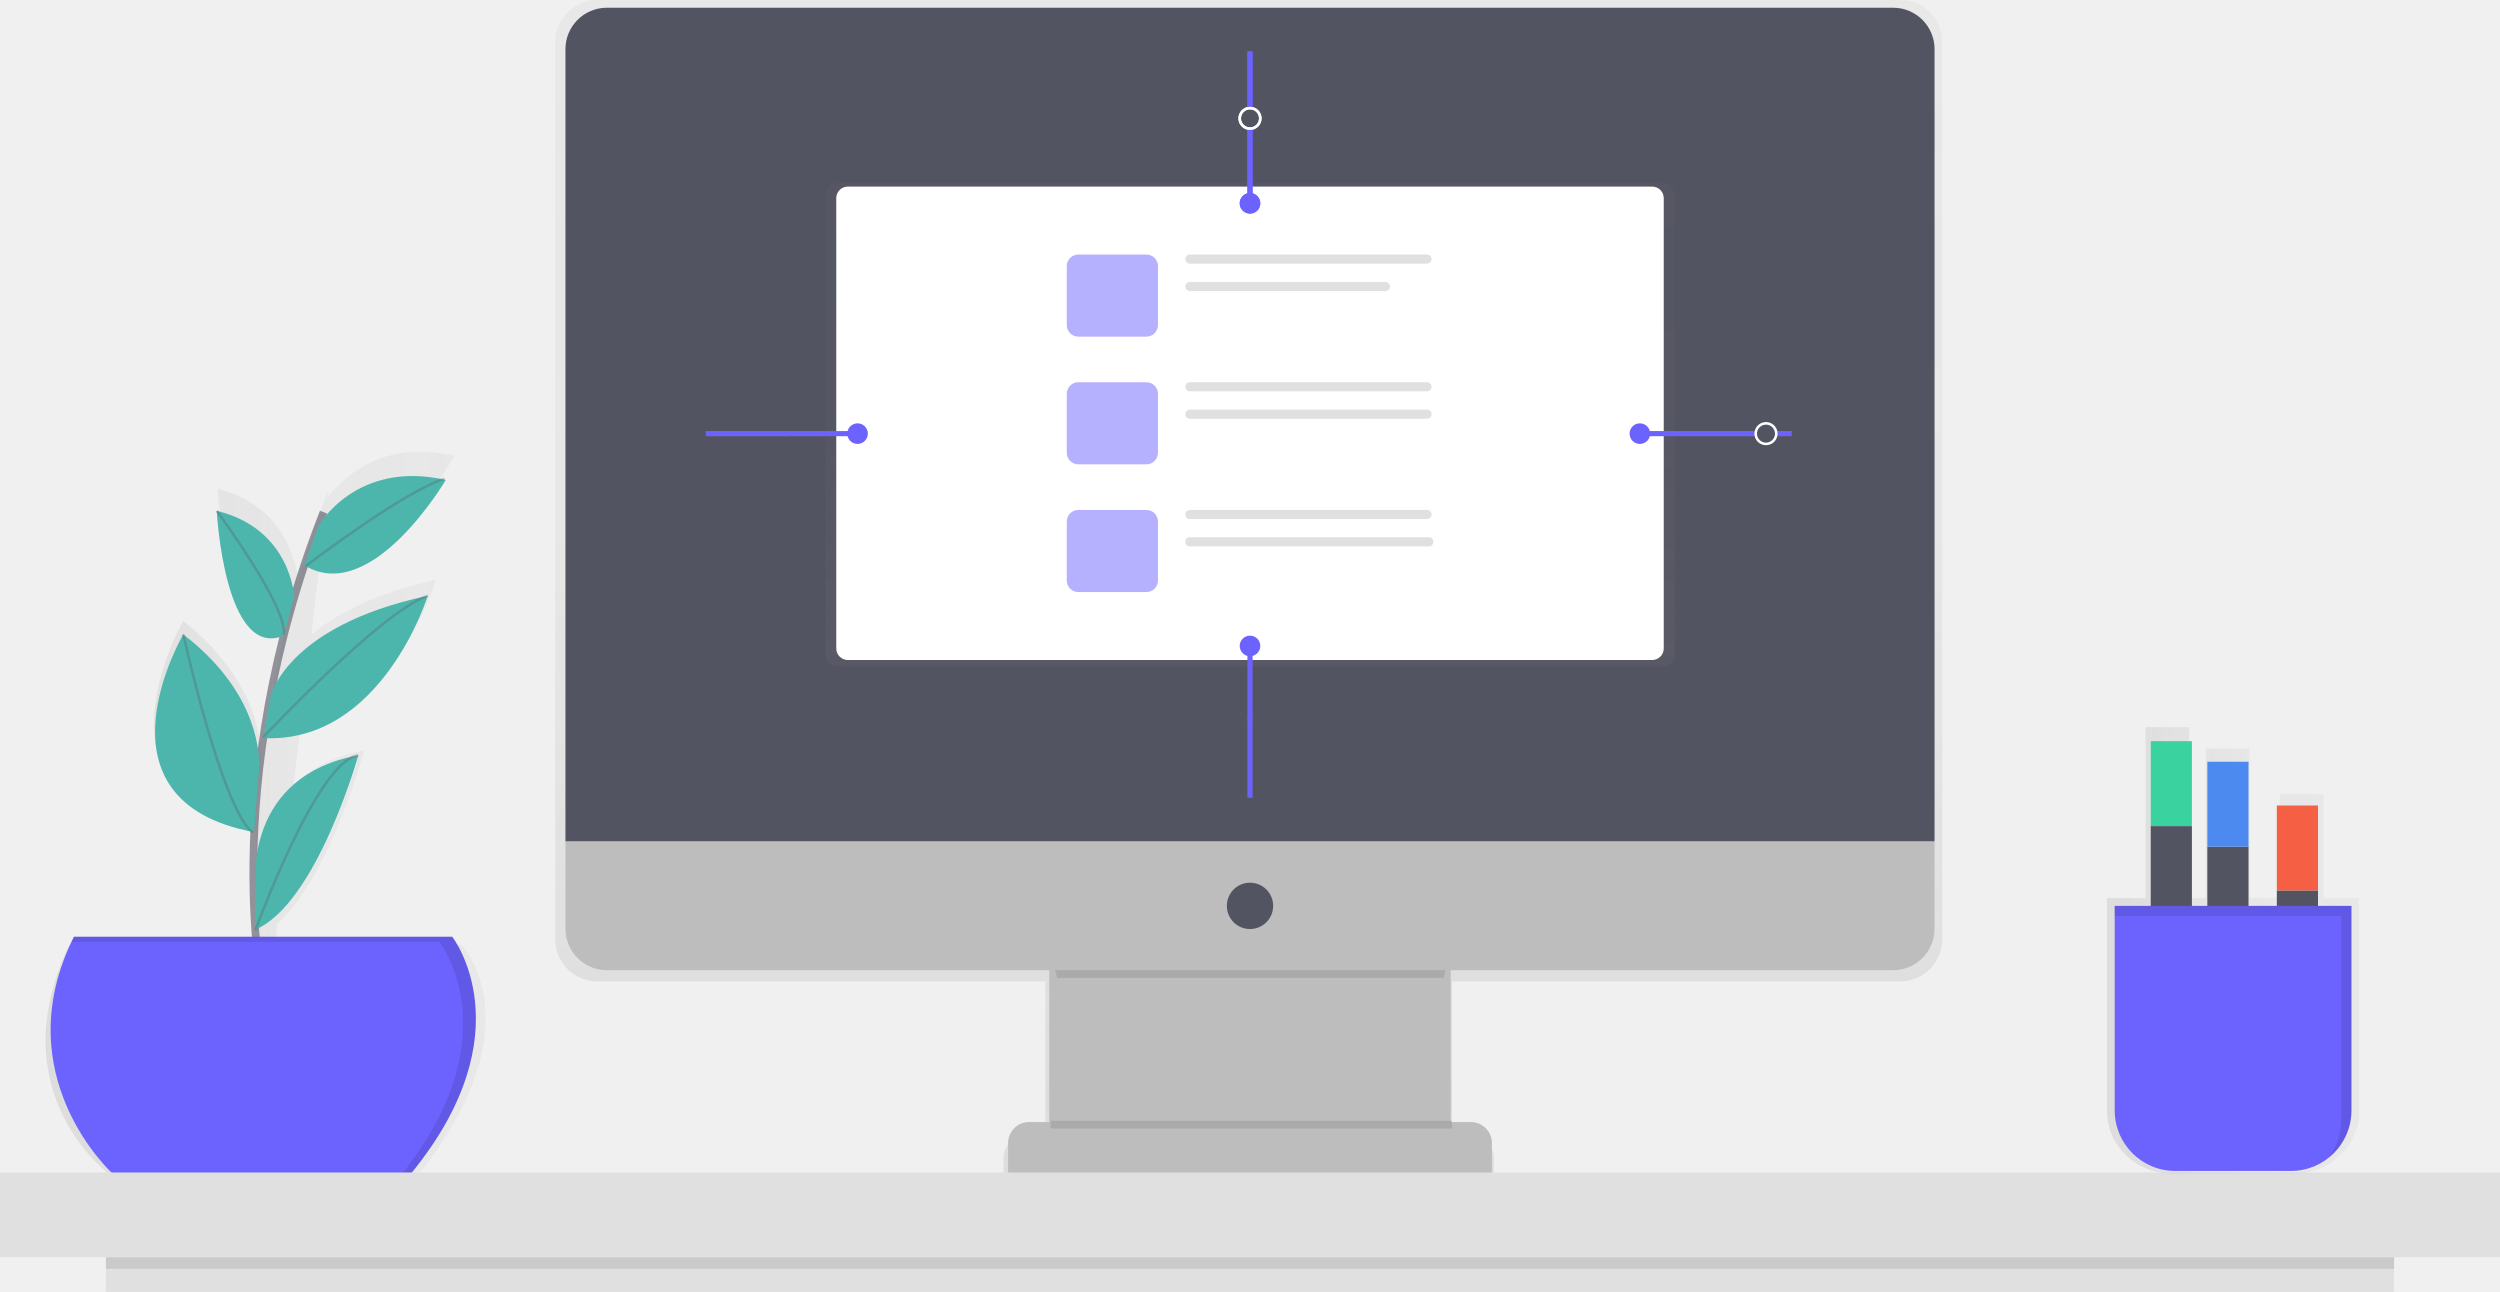
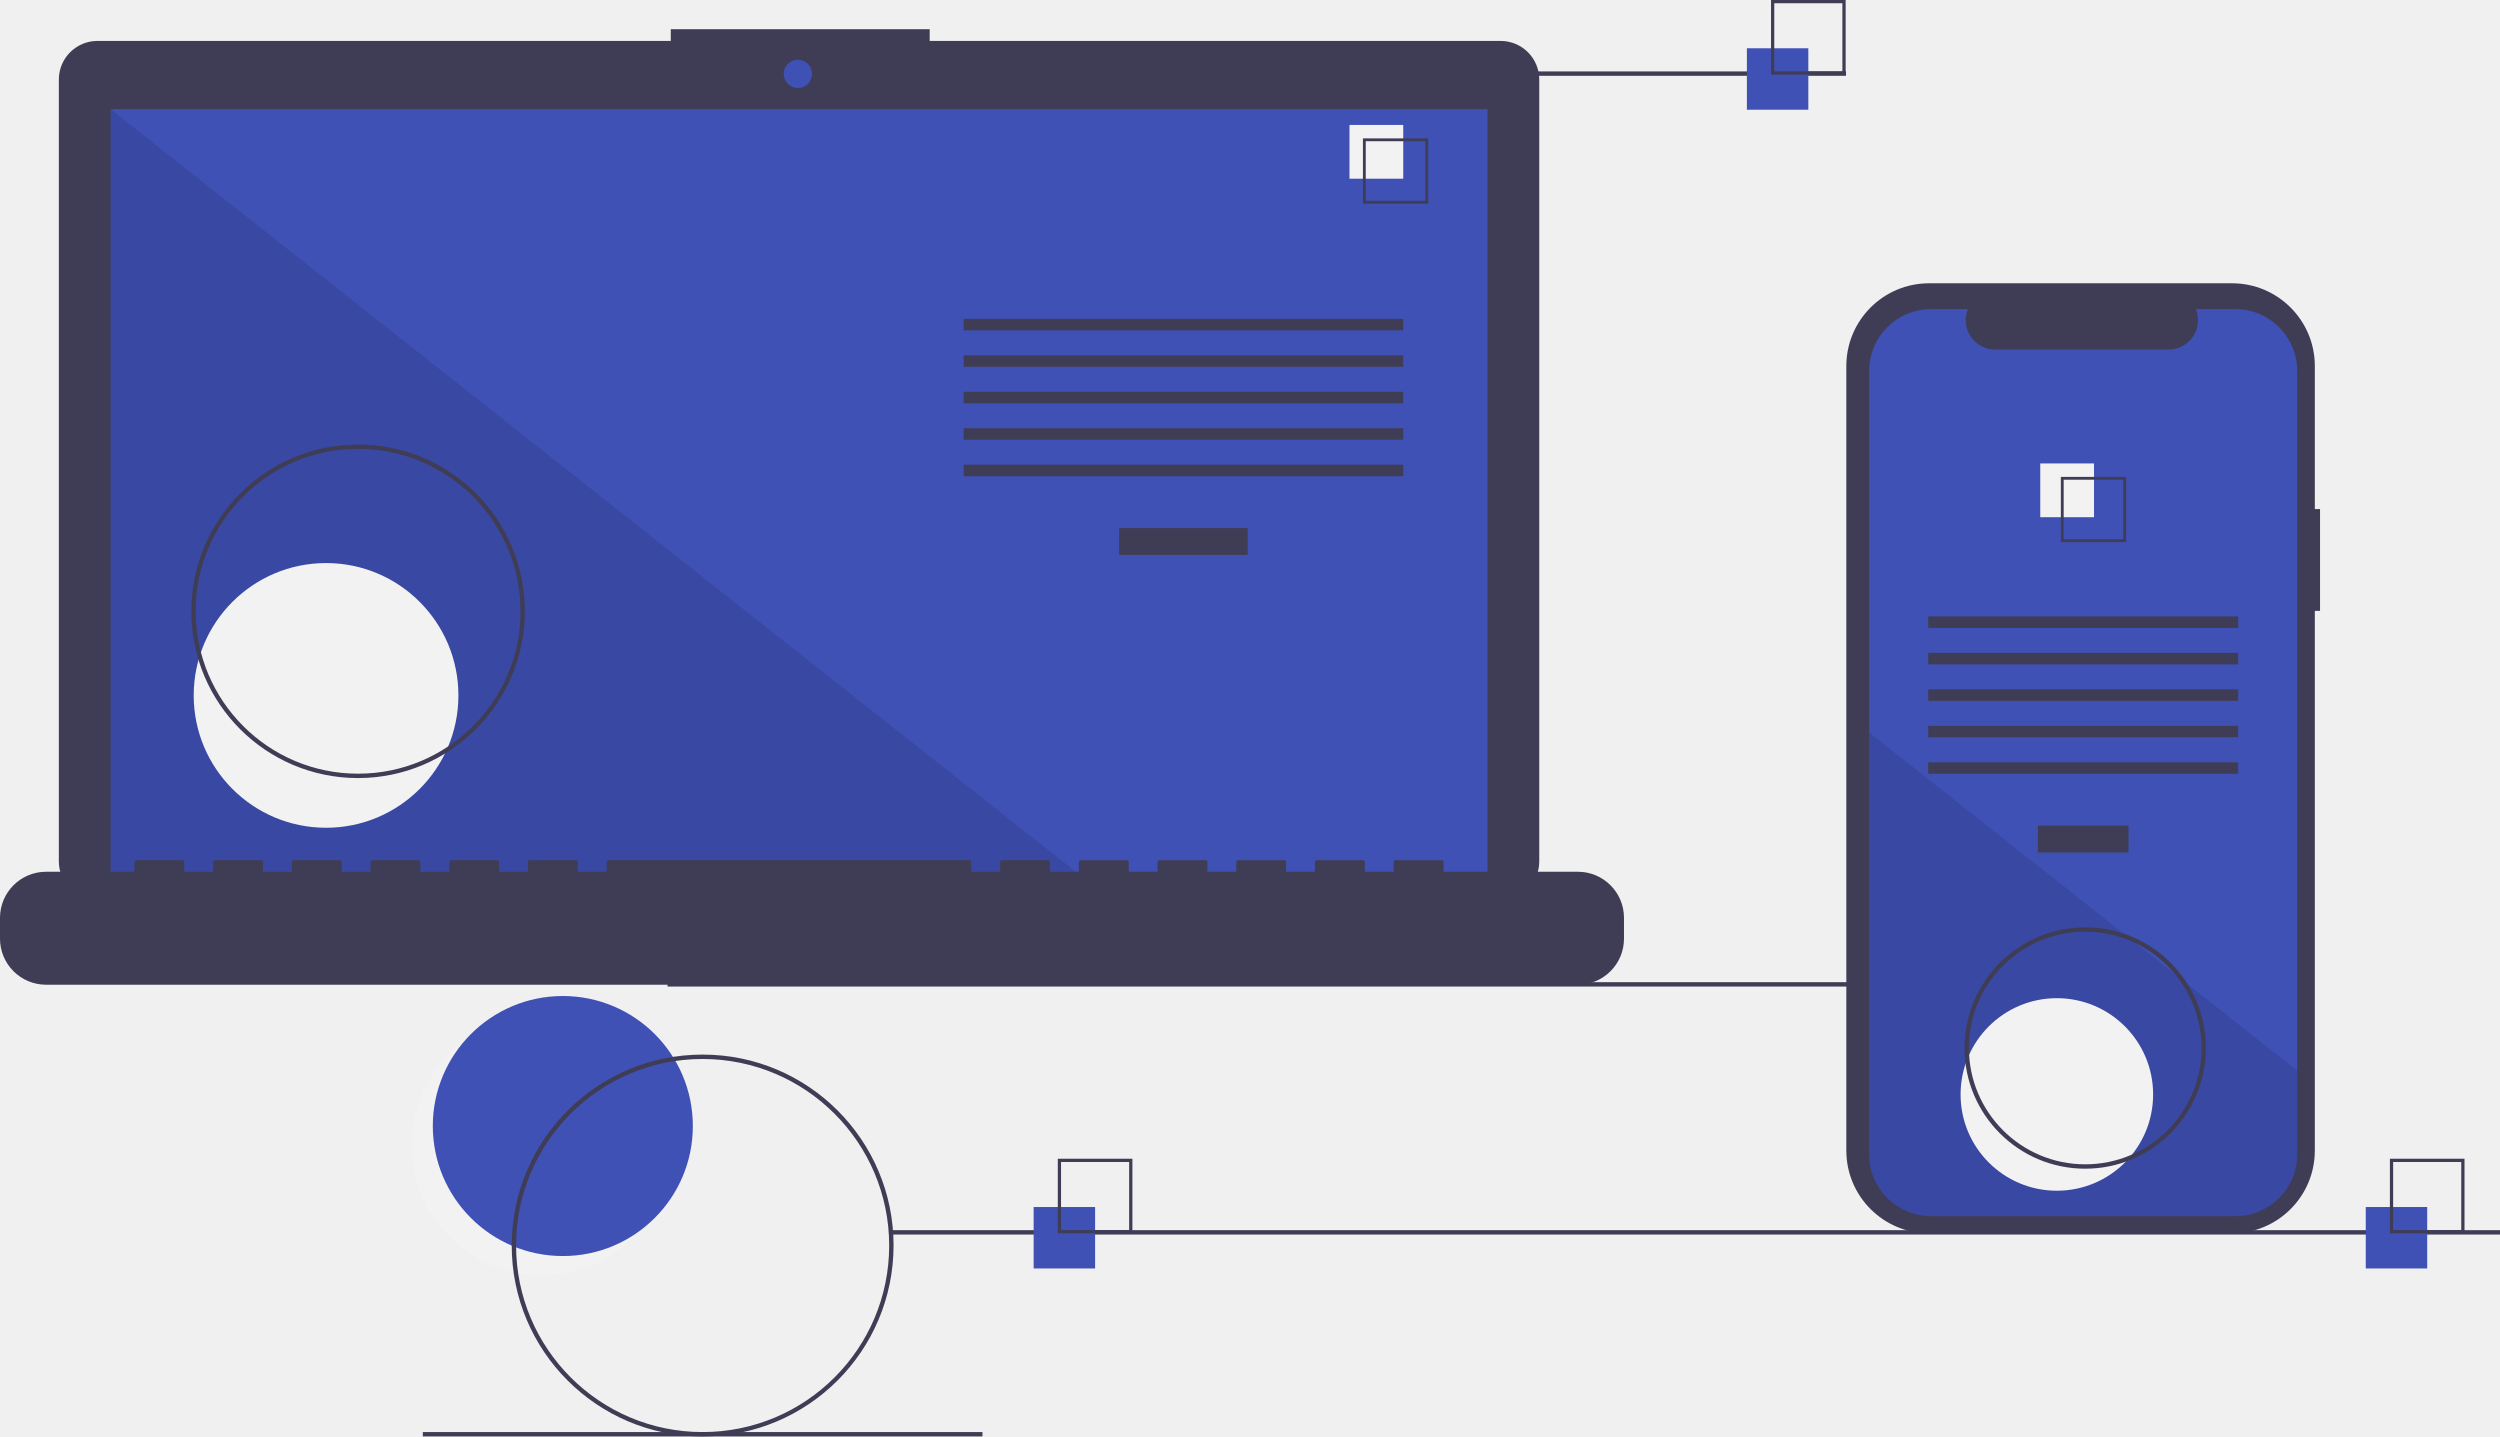
- <svg xmlns="http://www.w3.org/2000/svg" xmlns:xlink="http://www.w3.org/1999/xlink" id="a622e68e-7a65-46e9-94a9-d455de519afc" data-name="Layer 1" width="971.44" height="502" viewBox="0 0 971.44 502">
-   <defs>
-     <linearGradient id="341b0e5e-a21f-44db-b85f-76180f33f0d3" x1="599.5" y1="668.05" x2="599.5" y2="199" gradientUnits="userSpaceOnUse">
-       <stop offset="0" stop-color="gray" stop-opacity="0.25" />
-       <stop offset="0.54" stop-color="gray" stop-opacity="0.12" />
-       <stop offset="1" stop-color="gray" stop-opacity="0.1" />
-     </linearGradient>
-     <linearGradient id="9c19d1ba-0c1d-4cca-8c15-e6f3831a5e67" x1="485.72" y1="258.88" x2="485.72" y2="71.12" xlink:href="#341b0e5e-a21f-44db-b85f-76180f33f0d3" />
-     <linearGradient id="fe76f7c7-2126-4e48-920d-21143a22d340" x1="132" y1="515" x2="303" y2="515" xlink:href="#341b0e5e-a21f-44db-b85f-76180f33f0d3" />
-     <linearGradient id="2cf89a04-5a05-413b-983a-d2bc296cbb5e" x1="933" y1="568.28" x2="1031" y2="568.28" xlink:href="#341b0e5e-a21f-44db-b85f-76180f33f0d3" />
-   </defs>
-   <g opacity="0.7">
-     <path d="M852.69,199H346.31A16.37,16.37,0,0,0,330,215.42V563.94a16.37,16.37,0,0,0,16.31,16.42H520.47v60.16h-7.94a8.3,8.3,0,0,0-8.27,8.33v12.07h16.21v7.14H678.53v-7.14h16.21V648.85a8.3,8.3,0,0,0-8.27-8.33H679V640h-.51V580.36H852.69A16.37,16.37,0,0,0,869,563.94V215.42A16.37,16.37,0,0,0,852.69,199Z" transform="translate(-114.28 -199)" fill="url(#341b0e5e-a21f-44db-b85f-76180f33f0d3)" />
-   </g>
-   <rect x="407.72" y="371" width="156" height="92" fill="#bdbdbd" />
-   <g opacity="0.1">
-     <path d="M525.07,579H675.24c1.81-7.87,3.26-13,3.26-13h-157S523.11,571.11,525.07,579Z" transform="translate(-114.28 -199)" />
-   </g>
-   <path d="M235.82,3h499.8a16.1,16.1,0,0,1,16.1,16.1V327a0,0,0,0,1,0,0h-532a0,0,0,0,1,0,0V19.1A16.1,16.1,0,0,1,235.82,3Z" fill="#535461" />
-   <path d="M849.9,576H350.1A16.1,16.1,0,0,1,334,559.9V526H866v33.9A16.1,16.1,0,0,1,849.9,576Z" transform="translate(-114.28 -199)" fill="#bdbdbd" />
-   <circle cx="485.72" cy="352" r="9" fill="#535461" />
-   <path d="M399.89,436H571.55a8.17,8.17,0,0,1,8.17,8.17V456a0,0,0,0,1,0,0h-188a0,0,0,0,1,0,0V444.17A8.17,8.17,0,0,1,399.89,436Z" fill="#bdbdbd" />
-   <g opacity="0.5">
-     <rect x="320.72" y="71.12" width="330" height="187.76" rx="4.5" ry="4.5" fill="url(#9c19d1ba-0c1d-4cca-8c15-e6f3831a5e67)" />
-   </g>
-   <rect x="324.95" y="72.5" width="321.54" height="183.96" rx="4.5" ry="4.5" fill="#fff" />
-   <g opacity="0.5">
-     <rect x="414.52" y="98.91" width="35.44" height="31.9" rx="4.5" ry="4.5" fill="#6c63ff" />
-   </g>
-   <rect x="460.59" y="98.91" width="95.69" height="3.54" rx="1.77" ry="1.77" fill="#e0e0e0" />
-   <rect x="460.59" y="109.55" width="79.54" height="3.54" rx="1.77" ry="1.77" fill="#e0e0e0" />
-   <g opacity="0.5">
-     <rect x="414.52" y="148.53" width="35.44" height="31.9" rx="4.5" ry="4.5" fill="#6c63ff" />
-   </g>
-   <rect x="460.59" y="148.53" width="95.69" height="3.54" rx="1.77" ry="1.77" fill="#e0e0e0" />
-   <rect x="460.59" y="159.16" width="95.69" height="3.54" rx="1.77" ry="1.77" fill="#e0e0e0" />
-   <g opacity="0.5">
-     <rect x="414.52" y="198.15" width="35.44" height="31.9" rx="4.5" ry="4.5" fill="#6c63ff" />
-   </g>
-   <rect x="460.59" y="198.15" width="95.69" height="3.54" rx="1.77" ry="1.77" fill="#e0e0e0" />
-   <rect x="460.59" y="208.78" width="96.33" height="3.54" rx="1.59" ry="1.59" fill="#e0e0e0" />
-   <line x1="485.72" y1="42" x2="485.72" y2="20" stroke="#6c63ff" stroke-miterlimit="10" stroke-width="2" />
-   <line x1="485.72" y1="79" x2="485.72" y2="50.13" stroke="#6c63ff" stroke-miterlimit="10" stroke-width="2" />
-   <circle cx="485.72" cy="79" r="4" fill="#6c63ff" />
-   <circle cx="485.72" cy="46" r="4" fill="none" stroke="#fff" stroke-miterlimit="10" />
-   <line x1="485.72" y1="42" x2="485.72" y2="20" stroke="#6c63ff" stroke-miterlimit="10" stroke-width="2" />
-   <line x1="485.72" y1="79" x2="485.72" y2="50.13" stroke="#6c63ff" stroke-miterlimit="10" stroke-width="2" />
-   <circle cx="485.72" cy="79" r="4" fill="#6c63ff" />
-   <circle cx="485.72" cy="46" r="4" fill="none" stroke="#fff" stroke-miterlimit="10" />
-   <line x1="485.72" y1="279" x2="485.72" y2="310" stroke="#6c63ff" stroke-miterlimit="10" stroke-width="2" />
-   <line x1="485.72" y1="251" x2="485.72" y2="279.87" stroke="#6c63ff" stroke-miterlimit="10" stroke-width="2" />
-   <circle cx="485.72" cy="251" r="4" fill="#6c63ff" />
-   <line x1="305.72" y1="168.5" x2="274.22" y2="168.5" stroke="#6c63ff" stroke-miterlimit="10" stroke-width="2" />
-   <line x1="333.22" y1="168.5" x2="304.35" y2="168.5" stroke="#6c63ff" stroke-miterlimit="10" stroke-width="2" />
-   <circle cx="333.22" cy="168.5" r="4" fill="#6c63ff" />
-   <g opacity="0.1">
-     <rect x="408.22" y="435.5" width="156" height="3" />
-   </g>
-   <g opacity="0.7">
-     <path d="M293.48,566.06H221.08l1-8.14c20.46-18.37,33.69-67.31,33.69-67.31a6.78,6.78,0,0,0-.87.18c-12,2.42-20.54,7.35-26.51,13.28l2.54-21.66c37.8-8.14,52.79-58.14,52.79-58.14-24.12,5.35-39.16,13.63-48.5,21.49l3.72-31.82c25.56,8.77,52-37.82,52-37.82l-1-.21.5-.32-.76.27c-28.25-6.09-43.35,10.06-48.25,16.77l.37-3.12q-1.12,3-2.18,5.88h0l0,.08q-3,8.13-5.49,16.06l0,0h0q-2.17,6.77-4.06,13.4l0-.06s-1.17-28.46-31.18-35.95c0,0,3.15,62.07,26.93,51.91h0c-2.2,9-4,17.66-5.56,26.07h0q-1.49,8.21-2.6,16l-.14.16.14-.12-.06.41v0h0q-1,7.07-1.7,13.78c.46-8.62-1.11-33.52-30.45-56.92,0,0-39,68.54,27.5,82,.15.13.3.26.44.38l-.1-.31.6.13.27-3.52a369.39,369.39,0,0,0,.23,44.1h0c.07,1,.14,2,.21,2.95H141.37c-27.94,57.79,15.52,89.46,15.52,89.46h120C323.49,596.66,293.48,566.06,293.48,566.06Zm-78-65.68h0v0Z" transform="translate(-114.28 -199)" fill="url(#fe76f7c7-2126-4e48-920d-21143a22d340)" />
-   </g>
-   <path d="M217,588s-19-83,23-190" transform="translate(-114.28 -199)" fill="none" stroke="#535461" stroke-miterlimit="10" stroke-width="3" opacity="0.6" />
-   <path d="M143,563H290s29,37-16,92H158S116,617,143,563Z" transform="translate(-114.28 -199)" fill="#6c63ff" />
-   <path d="M237.89,403.5s14.61-26,49.61-18c0,0-28.93,49.26-55,33.13Z" transform="translate(-114.28 -199)" fill="#4db6ac" />
-   <path d="M228.63,431.09S227.5,404.5,198.5,397.5c0,0,3,58,26,48.5Z" transform="translate(-114.28 -199)" fill="#4db6ac" />
-   <path d="M219.15,470.36s5.35-27.86,61.35-39.86c0,0-17.86,57.62-63.93,55.31Z" transform="translate(-114.28 -199)" fill="#4db6ac" />
-   <path d="M214.61,501.63s5.89-29.13-29.11-56.13c0,0-38,64.67,27.48,76.83Z" transform="translate(-114.28 -199)" fill="#4db6ac" />
-   <path d="M213.56,541.67S209.5,500.5,253.5,492.5c0,0-16.07,57.49-40,67.74Z" transform="translate(-114.28 -199)" fill="#4db6ac" />
-   <path d="M233,419s38-29,54-34" transform="translate(-114.28 -199)" fill="none" stroke="#535461" stroke-miterlimit="10" opacity="0.3" />
-   <path d="M216.5,485.5s46-49,64-55" transform="translate(-114.28 -199)" fill="none" stroke="#535461" stroke-miterlimit="10" opacity="0.3" />
-   <path d="M198.5,397.5s28,38,26,48" transform="translate(-114.28 -199)" fill="none" stroke="#535461" stroke-miterlimit="10" opacity="0.3" />
-   <path d="M185.5,445.5s15,68,27,77" transform="translate(-114.28 -199)" fill="none" stroke="#535461" stroke-miterlimit="10" opacity="0.3" />
-   <path d="M213.5,560.5s24-66,40-68" transform="translate(-114.28 -199)" fill="none" stroke="#535461" stroke-miterlimit="10" opacity="0.3" />
-   <g opacity="0.1">
-     <path d="M290,563H143c-.33.67-.65,1.34-1,2H285s28.29,36.11-14.4,90H274C319,600,290,563,290,563Z" transform="translate(-114.28 -199)" />
-   </g>
-   <rect y="455.6" width="971.44" height="32.93" fill="#e0e0e0" />
-   <rect x="41.16" y="488.53" width="889.11" height="13.47" fill="#e0e0e0" />
-   <rect x="41.16" y="488.53" width="889.11" height="4.49" opacity="0.1" />
-   <line x1="690.22" y1="168.5" x2="696.22" y2="168.5" stroke="#6c63ff" stroke-miterlimit="10" stroke-width="2" />
-   <line x1="637.22" y1="168.5" x2="682.1" y2="168.5" stroke="#6c63ff" stroke-miterlimit="10" stroke-width="2" />
-   <circle cx="637.22" cy="168.5" r="4" fill="#6c63ff" />
-   <circle cx="686.22" cy="168.5" r="4" fill="none" stroke="#fff" stroke-miterlimit="10" />
-   <g opacity="0.7">
-     <path d="M1027,643.88l.1-.15q.31-.48.61-1l.11-.19q.29-.49.55-1l.09-.17c.2-.39.39-.78.56-1.19h0a23.79,23.79,0,0,0,.94-2.51l.1-.33c.09-.31.18-.62.26-.93l.1-.44q.1-.42.18-.85c0-.16.06-.32.09-.48s.09-.56.13-.85,0-.33.06-.49.06-.61.08-.92c0-.14,0-.29,0-.43,0-.45,0-.91,0-1.36V548h-13.85V507.52h-17V548H988.39V489.86h-17V548H965V481.55h-17V548H933V630.6c0,13.48,11.21,24.4,25,24.4H1006a25.19,25.19,0,0,0,20.24-10.06l0,0Q1026.61,644.41,1027,643.88Z" transform="translate(-114.28 -199)" fill="url(#2cf89a04-5a05-413b-983a-d2bc296cbb5e)" />
-   </g>
-   <rect x="835.72" y="321" width="16" height="100" fill="#535461" />
-   <rect x="835.72" y="288" width="16" height="33" fill="#3ad29f" />
-   <rect x="857.72" y="329" width="16" height="100" fill="#535461" />
-   <rect x="857.72" y="296" width="16" height="33" fill="#4d8af0" />
-   <rect x="884.72" y="346" width="16" height="100" fill="#535461" />
-   <rect x="884.72" y="313" width="16" height="33" fill="#f55f44" />
-   <path d="M821.72,352h92a0,0,0,0,1,0,0v79.5a23.5,23.5,0,0,1-23.5,23.5h-45a23.5,23.5,0,0,1-23.5-23.5V352A0,0,0,0,1,821.72,352Z" fill="#6c63ff" />
-   <g opacity="0.1">
-     <path d="M936,551v4h88v79.5a23.39,23.39,0,0,1-5,14.49,23.45,23.45,0,0,0,9-18.49V551Z" transform="translate(-114.28 -199)" />
-   </g>
+ <svg xmlns="http://www.w3.org/2000/svg" id="b6117b06-2b45-45bc-b789-4a82ab6612dd" data-name="Layer 1" width="1139.171" height="654.543" viewBox="0 0 1139.171 654.543">
+   <circle cx="246.827" cy="521.765" r="59.243" fill="#f2f2f2" />
+   <circle cx="256.46" cy="513.095" r="59.243" fill="#3f51b5" />
+   <rect x="304.171" y="447.543" width="733" height="2" fill="#3f3d56" />
+   <path d="M714.207,141.381H454.038v-5.362h-117.971v5.362H74.825a17.599,17.599,0,0,0-17.599,17.599V515.231a17.599,17.599,0,0,0,17.599,17.599H714.207a17.599,17.599,0,0,0,17.599-17.599V158.979A17.599,17.599,0,0,0,714.207,141.381Z" transform="translate(-30.41456 -122.7284)" fill="#3f3d56" />
+   <rect x="50.406" y="49.754" width="627.391" height="353.913" fill="#3f51b5" />
+   <circle cx="363.565" cy="33.667" r="6.435" fill="#3f51b5" />
+   <polygon points="498.374 403.667 50.406 403.667 50.406 49.754 498.374 403.667" opacity="0.1" />
+   <circle cx="148.574" cy="316.876" r="60.307" fill="#f2f2f2" />
+   <rect x="509.953" y="240.622" width="58.605" height="12.246" fill="#3f3d56" />
+   <rect x="439.102" y="145.279" width="200.307" height="5.248" fill="#3f3d56" />
+   <rect x="439.102" y="161.898" width="200.307" height="5.248" fill="#3f3d56" />
+   <rect x="439.102" y="178.518" width="200.307" height="5.248" fill="#3f3d56" />
+   <rect x="439.102" y="195.137" width="200.307" height="5.248" fill="#3f3d56" />
+   <rect x="439.102" y="211.756" width="200.307" height="5.248" fill="#3f3d56" />
+   <rect x="614.917" y="56.934" width="24.492" height="24.492" fill="#f2f2f2" />
+   <path d="M681.195,215.525h-29.74v-29.74h29.74Zm-28.447-1.293h27.154V187.078H652.748Z" transform="translate(-30.41456 -122.7284)" fill="#3f3d56" />
+   <path d="M749.422,519.96H688.192v-4.412a.875.875,0,0,0-.875-.875h-20.993a.875.875,0,0,0-.875.875v4.412H652.329v-4.412a.875.875,0,0,0-.875-.875H630.462a.875.875,0,0,0-.875.875v4.412H616.467v-4.412a.875.875,0,0,0-.875-.875H594.599a.875.875,0,0,0-.875.875v4.412H580.604v-4.412a.875.875,0,0,0-.875-.875H558.736a.875.875,0,0,0-.875.875v4.412H544.741v-4.412a.875.875,0,0,0-.875-.875H522.873a.875.875,0,0,0-.875.875v4.412H508.878v-4.412a.875.875,0,0,0-.875-.875h-20.993a.875.875,0,0,0-.875.875v4.412H473.015v-4.412a.875.875,0,0,0-.875-.875H307.696a.875.875,0,0,0-.875.875v4.412H293.701v-4.412a.875.875,0,0,0-.875-.875H271.833a.875.875,0,0,0-.875.875v4.412H257.838v-4.412a.875.875,0,0,0-.875-.875h-20.993a.875.875,0,0,0-.875.875v4.412H221.975v-4.412a.875.875,0,0,0-.875-.875H200.107a.875.875,0,0,0-.875.875v4.412H186.112v-4.412a.875.875,0,0,0-.875-.875H164.244a.875.875,0,0,0-.875.875v4.412H150.249v-4.412a.875.875,0,0,0-.875-.875H128.381a.875.875,0,0,0-.875.875v4.412H114.386v-4.412a.875.875,0,0,0-.875-.875H92.519a.875.875,0,0,0-.875.875v4.412H51.407a20.993,20.993,0,0,0-20.993,20.993v9.492A20.993,20.993,0,0,0,51.407,571.438H749.422a20.993,20.993,0,0,0,20.993-20.993v-9.492A20.993,20.993,0,0,0,749.422,519.96Z" transform="translate(-30.41456 -122.7284)" fill="#3f3d56" />
+   <path d="M193.586,477.272a76,76,0,1,1,76-76A76.086,76.086,0,0,1,193.586,477.272Zm0-150a74,74,0,1,0,74,74A74.084,74.084,0,0,0,193.586,327.272Z" transform="translate(-30.41456 -122.7284)" fill="#3f3d56" />
+   <rect x="586.171" y="32.543" width="255" height="2" fill="#3f3d56" />
+   <rect x="406.171" y="560.543" width="733" height="2" fill="#3f3d56" />
+   <rect x="192.672" y="652.543" width="255" height="2" fill="#3f3d56" />
+   <rect x="471" y="550" width="28" height="28" fill="#3f51b5" />
+   <path d="M546.415,684.728h-34v-34h34Zm-32.522-1.478H544.936V652.207H513.893Z" transform="translate(-30.41456 -122.7284)" fill="#3f3d56" />
+   <rect x="796" y="22" width="28" height="28" fill="#3f51b5" />
+   <path d="M871.415,156.728h-34v-34h34Zm-32.522-1.478H869.936V124.207H838.893Z" transform="translate(-30.41456 -122.7284)" fill="#3f3d56" />
+   <rect x="1078" y="550" width="28" height="28" fill="#3f51b5" />
+   <path d="M1153.415,684.728h-34v-34h34Zm-32.522-1.478h31.043V652.207h-31.043Z" transform="translate(-30.41456 -122.7284)" fill="#3f3d56" />
+   <path d="M1087.586,354.687h-2.379V289.525a37.714,37.714,0,0,0-37.714-37.714H909.44A37.714,37.714,0,0,0,871.726,289.525V647.006A37.714,37.714,0,0,0,909.44,684.72h138.053a37.714,37.714,0,0,0,37.714-37.714V401.07h2.379Z" transform="translate(-30.41456 -122.7284)" fill="#3f3d56" />
+   <path d="M1077.176,291.742v356.96a28.165,28.165,0,0,1-28.16,28.17H910.296a28.165,28.165,0,0,1-28.16-28.17v-356.96a28.163,28.163,0,0,1,28.16-28.16h16.83a13.379,13.379,0,0,0,12.39,18.43h79.09a13.379,13.379,0,0,0,12.39-18.43h18.02A28.163,28.163,0,0,1,1077.176,291.742Z" transform="translate(-30.41456 -122.7284)" fill="#3f51b5" />
+   <rect x="928.58" y="376.218" width="41.324" height="12.246" fill="#3f3d56" />
+   <rect x="878.621" y="280.875" width="141.24" height="5.248" fill="#3f3d56" />
+   <rect x="878.621" y="297.494" width="141.24" height="5.248" fill="#3f3d56" />
+   <rect x="878.621" y="314.114" width="141.24" height="5.248" fill="#3f3d56" />
+   <rect x="878.621" y="330.733" width="141.24" height="5.248" fill="#3f3d56" />
+   <rect x="878.621" y="347.352" width="141.24" height="5.248" fill="#3f3d56" />
+   <rect x="929.684" y="211.179" width="24.492" height="24.492" fill="#f2f2f2" />
+   <path d="M969.474,340.032v29.74h29.74v-29.74Zm28.45,28.45h-27.16v-27.16h27.16Z" transform="translate(-30.41456 -122.7284)" fill="#3f3d56" />
+   <path d="M1077.176,610.582v38.12a28.165,28.165,0,0,1-28.16,28.17H910.296a28.165,28.165,0,0,1-28.16-28.17v-192.21l116.87,92.33,2,1.58,21.74,17.17,2.03,1.61Z" transform="translate(-30.41456 -122.7284)" opacity="0.1" />
+   <circle cx="937.241" cy="498.707" r="43.868" fill="#f2f2f2" />
+   <path d="M350.586,777.272a87,87,0,1,1,87-87A87.099,87.099,0,0,1,350.586,777.272Zm0-172a85,85,0,1,0,85,85A85.096,85.096,0,0,0,350.586,605.272Z" transform="translate(-30.41456 -122.7284)" fill="#3f3d56" />
+   <path d="M980.586,655.272a55,55,0,1,1,55-55A55.062,55.062,0,0,1,980.586,655.272Zm0-108a53,53,0,1,0,53,53A53.06,53.06,0,0,0,980.586,547.272Z" transform="translate(-30.41456 -122.7284)" fill="#3f3d56" />
</svg>
